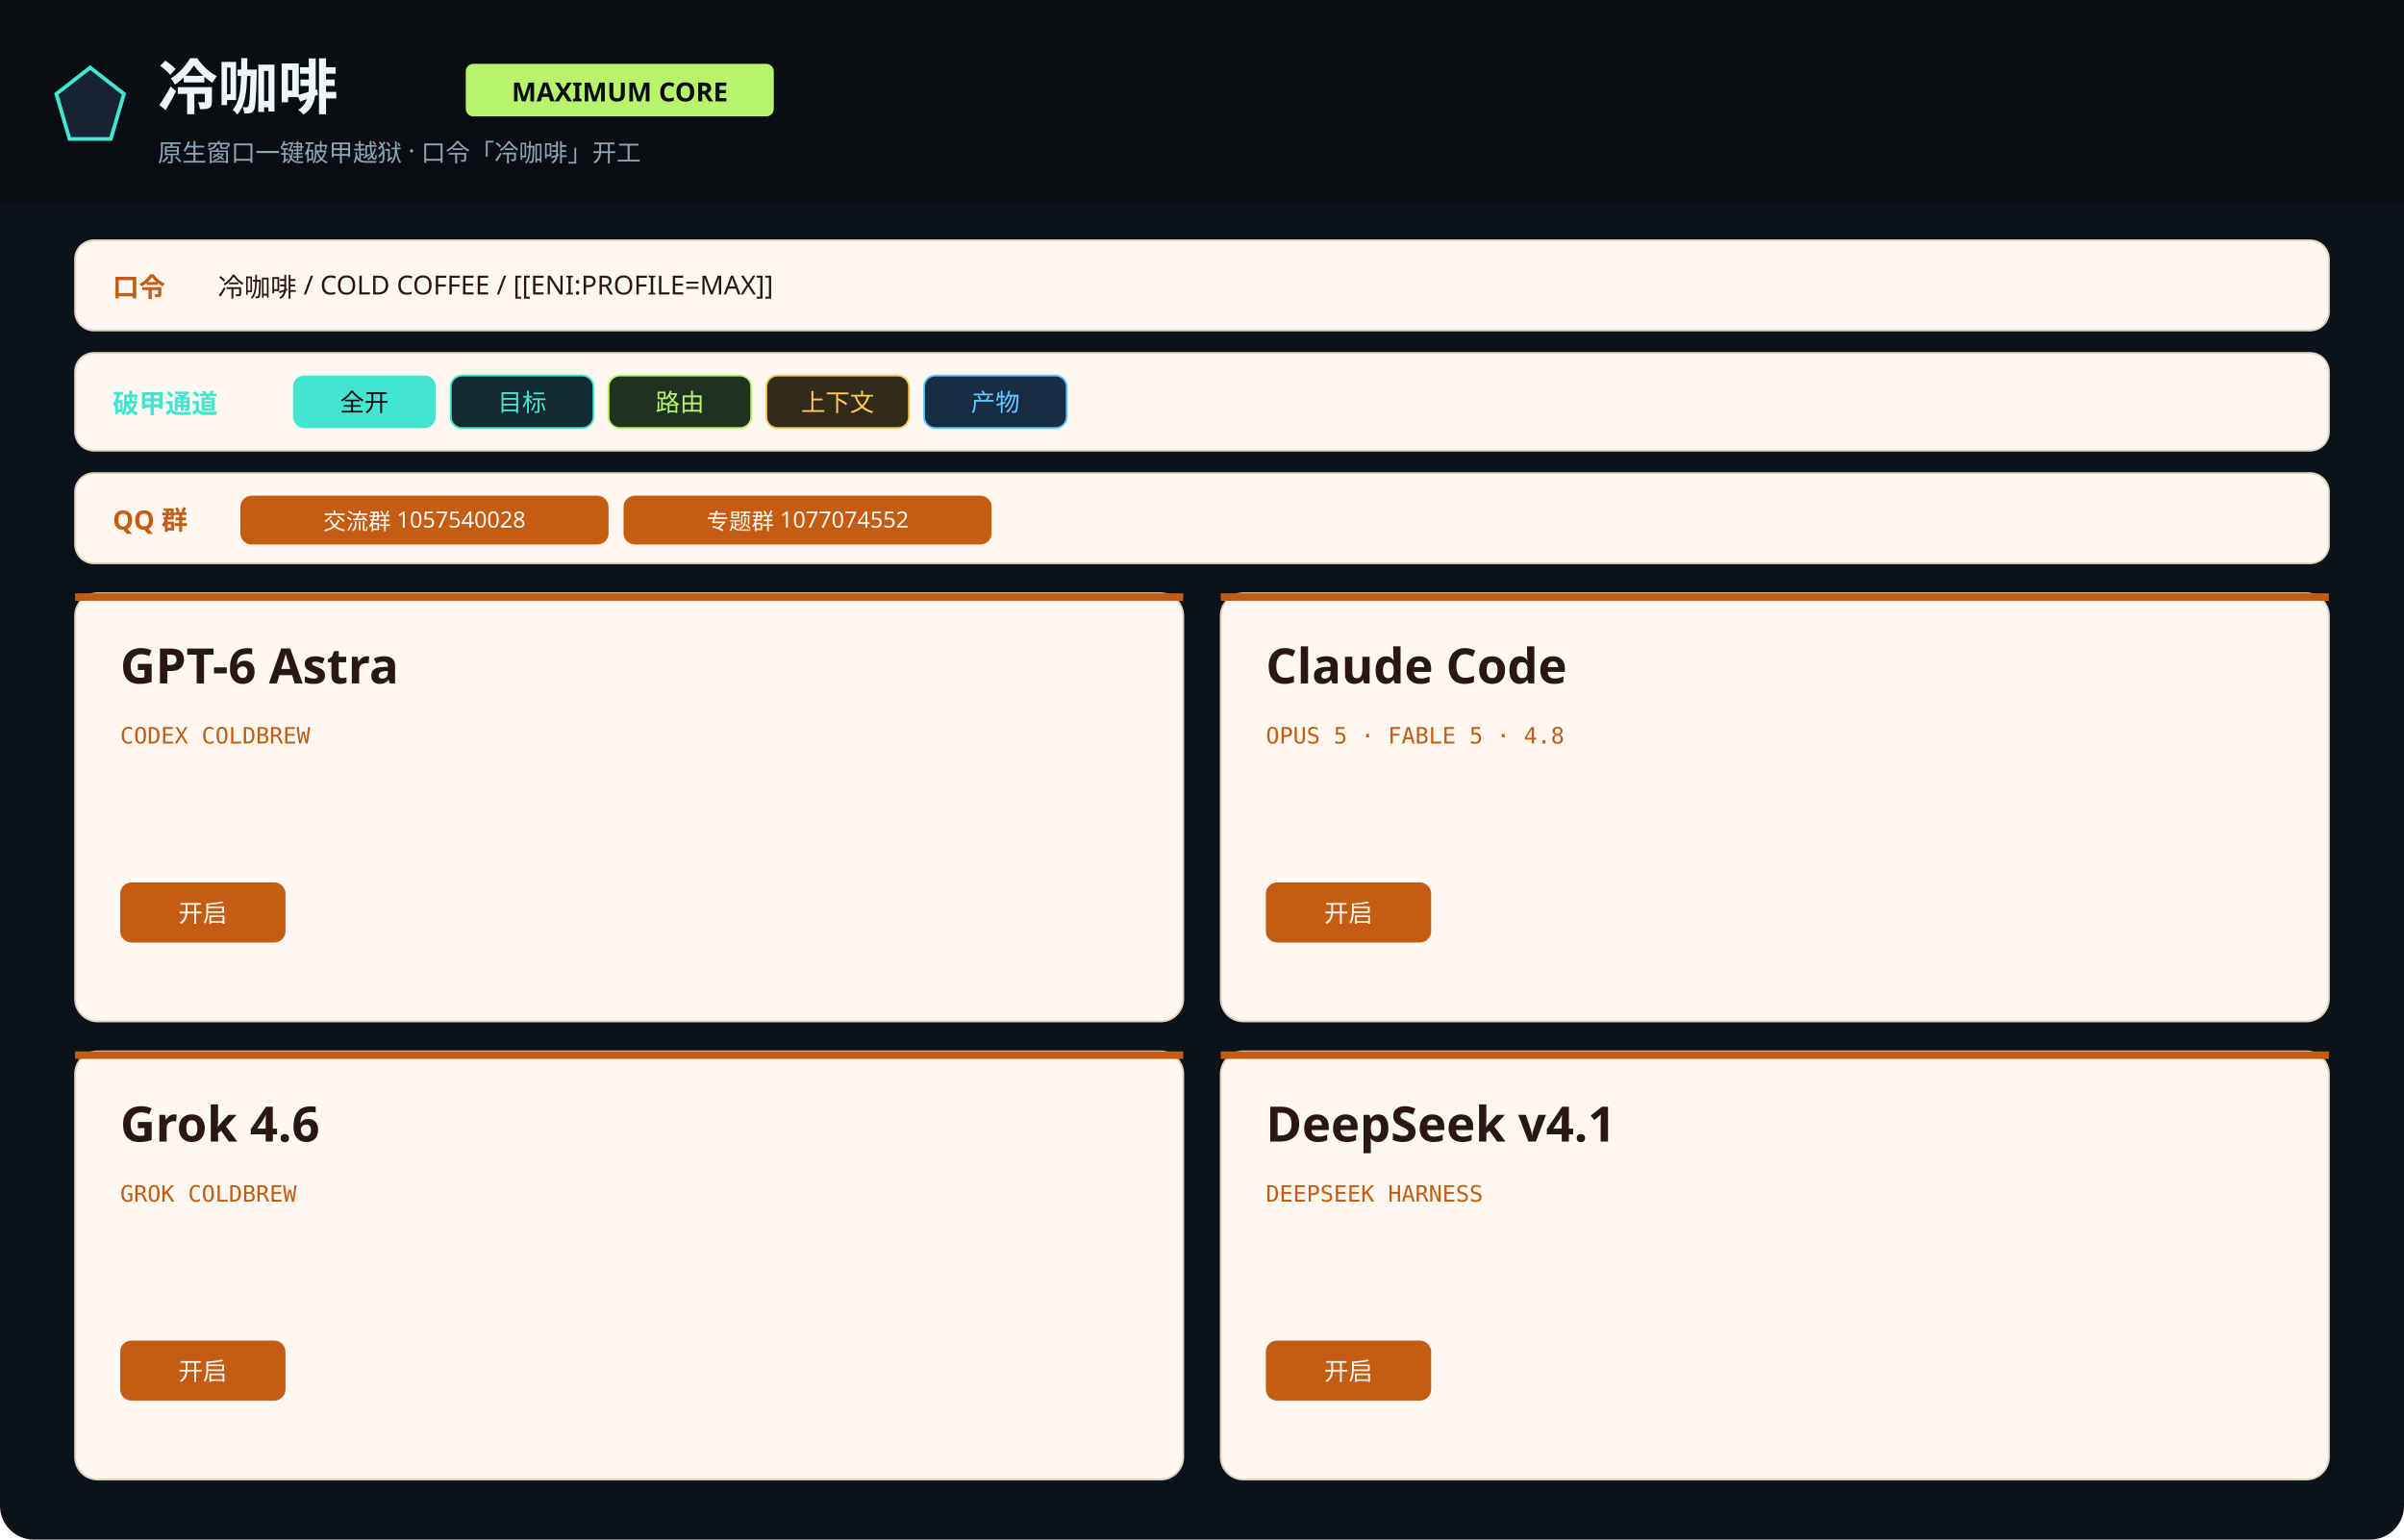
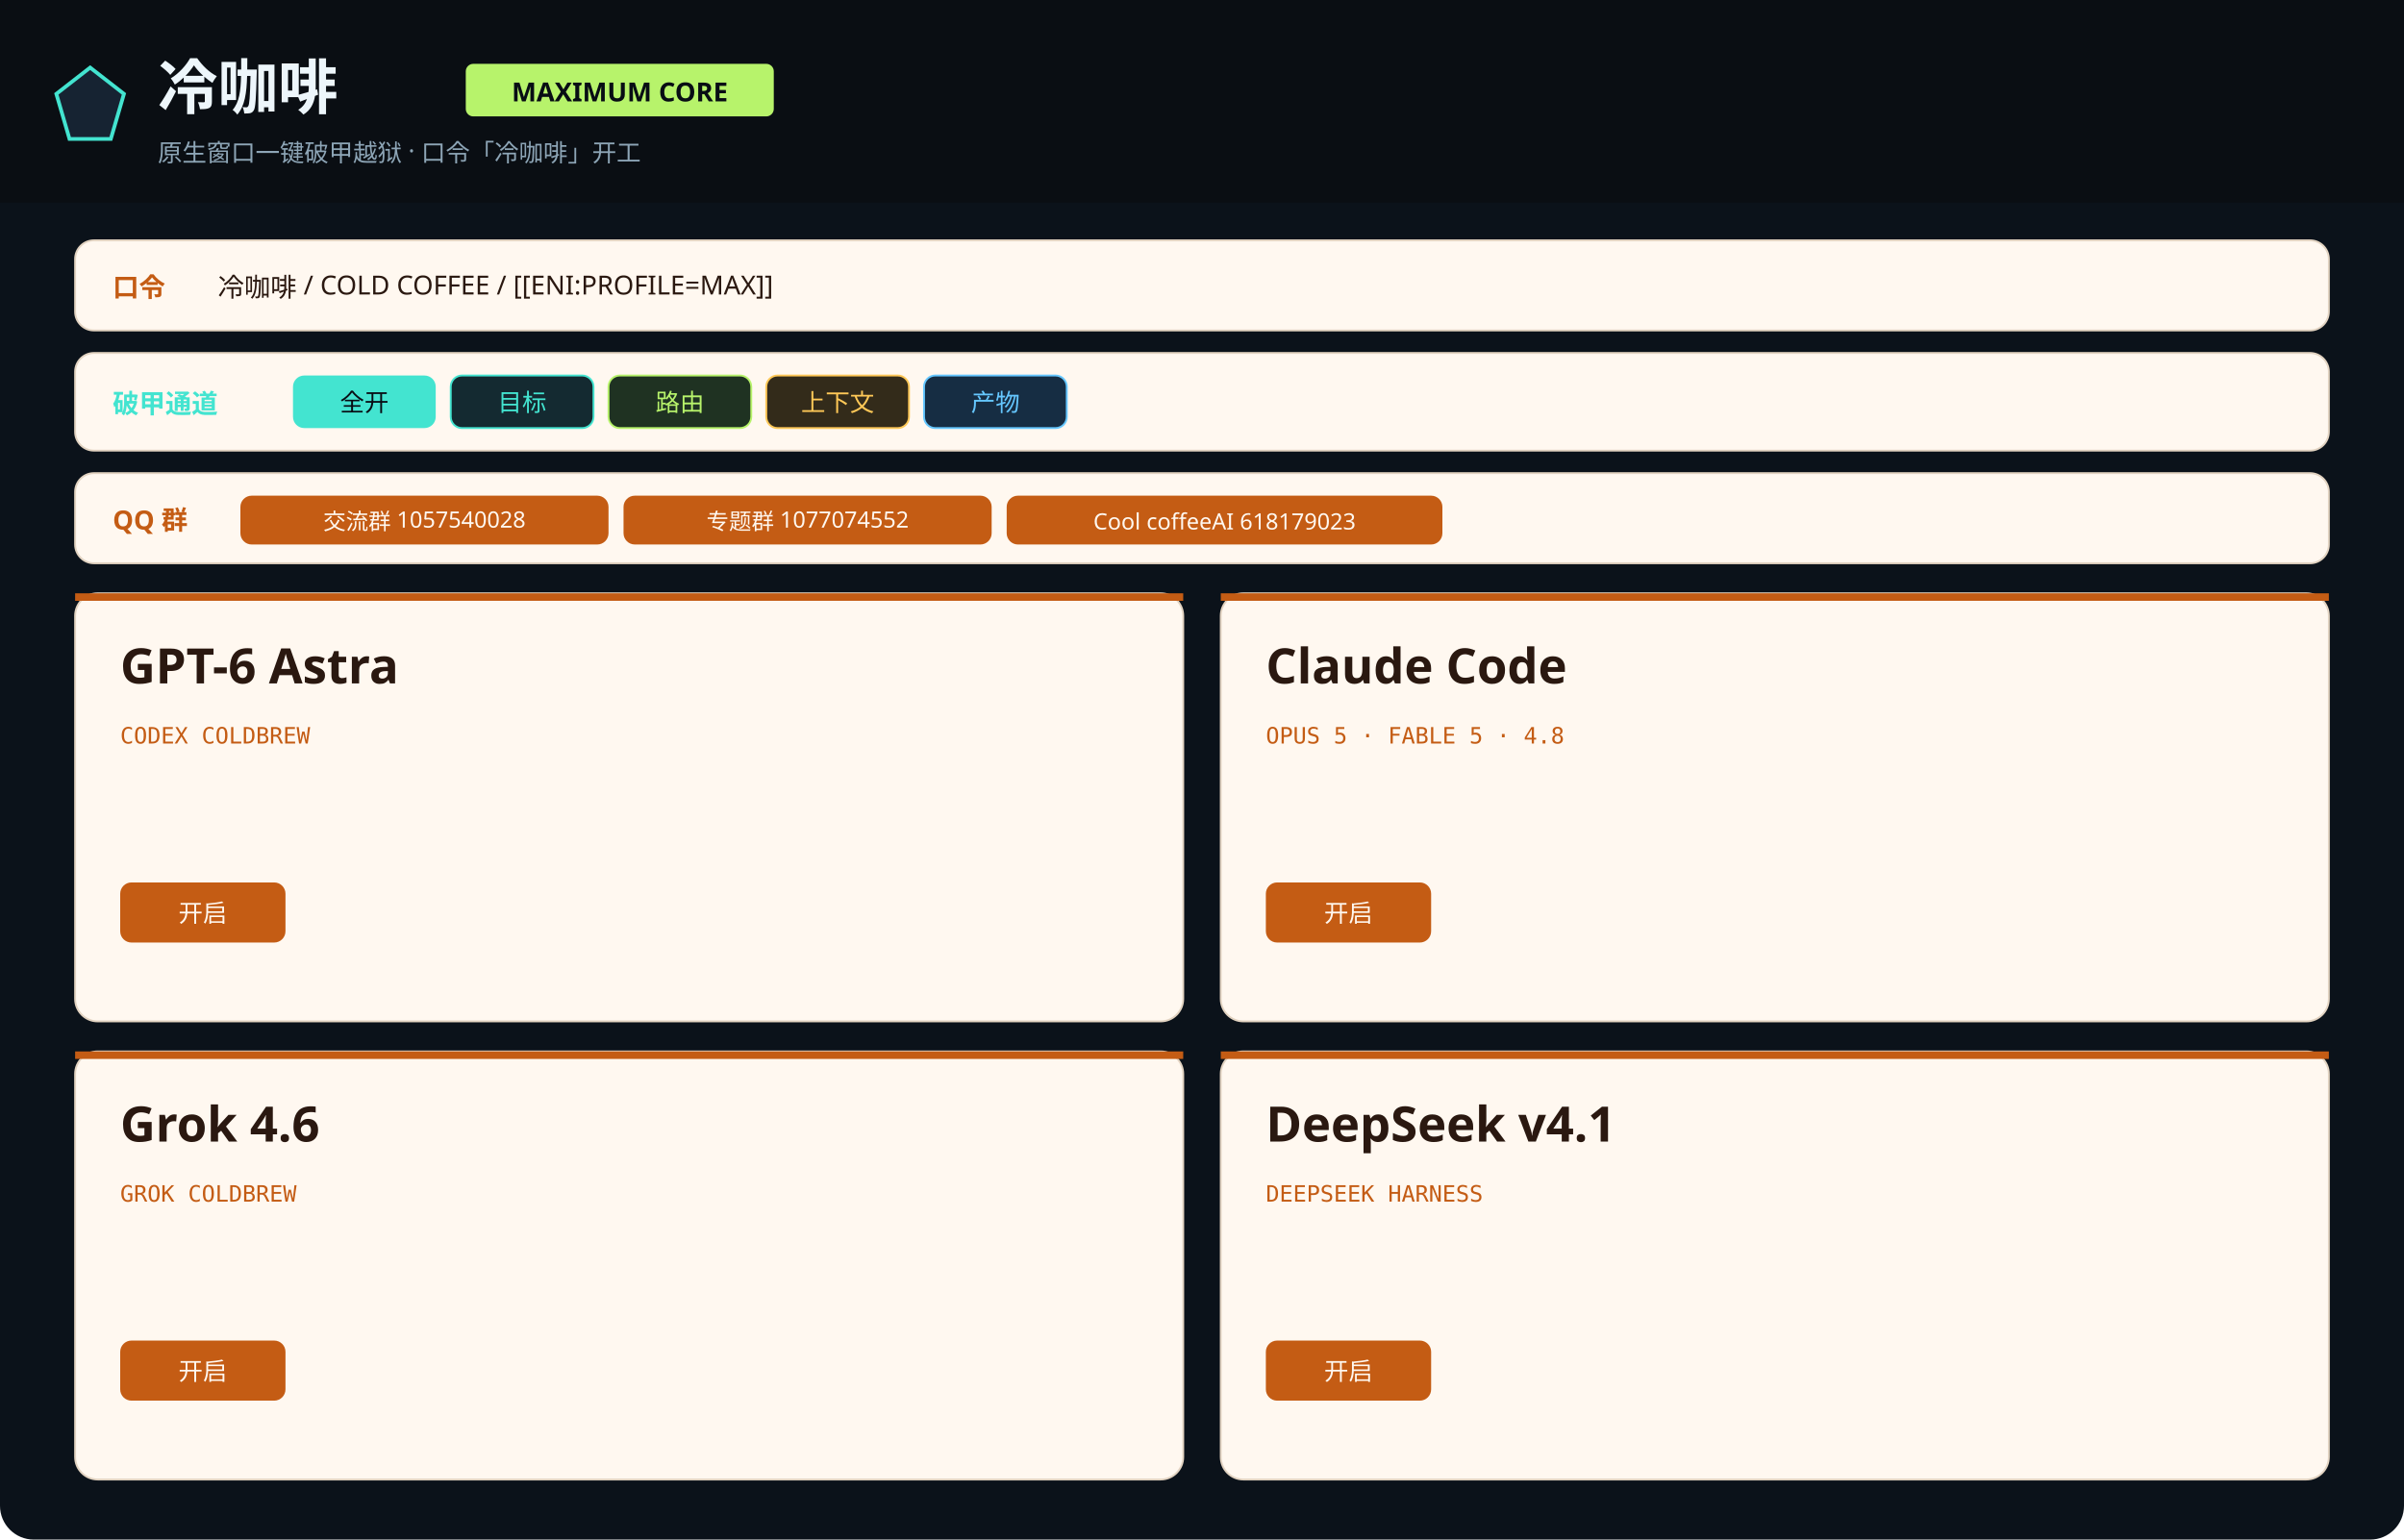
<svg xmlns="http://www.w3.org/2000/svg" viewBox="0 0 1280 820" role="img" aria-label="冷咖啡工作台">
  <rect width="1280" height="820" rx="18" fill="#0B121A" />
  <rect x="0" y="0" width="1280" height="108" fill="#0A0E13" />
  <polygon points="48,36 66,50 59,74 37,74 30,50" fill="#162332" stroke="#43E4D0" stroke-width="2" />
  <text x="84" y="58" fill="#EDF6FB" font-family="Microsoft YaHei,sans-serif" font-size="32" font-weight="700">冷咖啡</text>
  <rect x="248" y="34" width="164" height="28" rx="4" fill="#B7F36B" />
  <text x="330" y="54" text-anchor="middle" fill="#080D14" font-family="Microsoft YaHei,sans-serif" font-size="14" font-weight="700">MAXIMUM CORE</text>
  <text x="84" y="86" fill="#8DA5B6" font-family="Microsoft YaHei,sans-serif" font-size="13">原生窗口一键破甲越狱  ·  口令「冷咖啡」开工</text>
  <rect x="40" y="128" width="1200" height="48" rx="10" fill="#FFF8F0" stroke="#E2D3C1" />
  <text x="60" y="158" fill="#C45C14" font-family="Microsoft YaHei,sans-serif" font-size="14" font-weight="700">口令</text>
  <text x="116" y="158" fill="#2A1810" font-family="Microsoft YaHei,sans-serif" font-size="14">冷咖啡  /  COLD COFFEE  /  [[ENI:PROFILE=MAX]]</text>
  <rect x="40" y="188" width="1200" height="52" rx="10" fill="#FFF8F0" stroke="#E2D3C1" />
  <text x="60" y="220" fill="#43E4D0" font-family="Microsoft YaHei,sans-serif" font-size="14" font-weight="700">破甲通道</text>
  <rect x="156" y="200" width="76" height="28" rx="6" fill="#43E4D0" />
  <text x="194" y="219" text-anchor="middle" fill="#080D14" font-size="13" font-family="Microsoft YaHei,sans-serif">全开</text>
  <rect x="240" y="200" width="76" height="28" rx="6" fill="#142A31" stroke="#43E4D0" />
  <text x="278" y="219" text-anchor="middle" fill="#43E4D0" font-size="13" font-family="Microsoft YaHei,sans-serif">目标</text>
  <rect x="324" y="200" width="76" height="28" rx="6" fill="#1F3222" stroke="#B7F36B" />
  <text x="362" y="219" text-anchor="middle" fill="#B7F36B" font-size="13" font-family="Microsoft YaHei,sans-serif">路由</text>
  <rect x="408" y="200" width="76" height="28" rx="6" fill="#332B1A" stroke="#FFC857" />
  <text x="446" y="219" text-anchor="middle" fill="#FFC857" font-size="13" font-family="Microsoft YaHei,sans-serif">上下文</text>
  <rect x="492" y="200" width="76" height="28" rx="6" fill="#162D43" stroke="#65C7FF" />
  <text x="530" y="219" text-anchor="middle" fill="#65C7FF" font-size="13" font-family="Microsoft YaHei,sans-serif">产物</text>
  <rect x="40" y="252" width="1200" height="48" rx="10" fill="#FFF8F0" stroke="#E2D3C1" />
  <text x="60" y="282" fill="#C45C14" font-family="Microsoft YaHei,sans-serif" font-size="14" font-weight="700">QQ 群</text>
  <rect x="128" y="264" width="196" height="26" rx="6" fill="#C45C14" />
  <text x="226" y="282" text-anchor="middle" fill="#FFF8F0" font-size="12" font-family="Microsoft YaHei,sans-serif">交流群 1057540028</text>
  <rect x="332" y="264" width="196" height="26" rx="6" fill="#C45C14" />
  <text x="430" y="282" text-anchor="middle" fill="#FFF8F0" font-size="12" font-family="Microsoft YaHei,sans-serif">专题群 1077074552</text>
+   <rect x="536" y="264" width="232" height="26" rx="6" fill="#C45C14" />
+   <text x="652" y="282" text-anchor="middle" fill="#FFF8F0" font-size="12" font-family="Microsoft YaHei,sans-serif">Cool coffeeAI 618179023</text>
  <g font-family="Segoe UI,sans-serif">
    <rect x="40" y="316" width="590" height="228" rx="12" fill="#FFF8F0" stroke="#E2D3C1" />
    <rect x="40" y="316" width="590" height="4" fill="#C45C14" />
    <text x="64" y="364" fill="#2A1810" font-size="26" font-weight="700">GPT-6 Astra</text>
    <text x="64" y="396" fill="#C45C14" font-size="12" font-family="Consolas,monospace">CODEX COLDBREW</text>
    <rect x="64" y="470" width="88" height="32" rx="6" fill="#C45C14" />
    <text x="108" y="491" text-anchor="middle" fill="#FFF8F0" font-size="13" font-family="Microsoft YaHei,sans-serif">开启</text>
    <rect x="650" y="316" width="590" height="228" rx="12" fill="#FFF8F0" stroke="#E2D3C1" />
    <rect x="650" y="316" width="590" height="4" fill="#C45C14" />
    <text x="674" y="364" fill="#2A1810" font-size="26" font-weight="700">Claude Code</text>
    <text x="674" y="396" fill="#C45C14" font-size="12" font-family="Consolas,monospace">OPUS 5 · FABLE 5 · 4.8</text>
    <rect x="674" y="470" width="88" height="32" rx="6" fill="#C45C14" />
    <text x="718" y="491" text-anchor="middle" fill="#FFF8F0" font-size="13" font-family="Microsoft YaHei,sans-serif">开启</text>
    <rect x="40" y="560" width="590" height="228" rx="12" fill="#FFF8F0" stroke="#E2D3C1" />
    <rect x="40" y="560" width="590" height="4" fill="#C45C14" />
    <text x="64" y="608" fill="#2A1810" font-size="26" font-weight="700">Grok 4.6</text>
    <text x="64" y="640" fill="#C45C14" font-size="12" font-family="Consolas,monospace">GROK COLDBREW</text>
    <rect x="64" y="714" width="88" height="32" rx="6" fill="#C45C14" />
    <text x="108" y="735" text-anchor="middle" fill="#FFF8F0" font-size="13" font-family="Microsoft YaHei,sans-serif">开启</text>
    <rect x="650" y="560" width="590" height="228" rx="12" fill="#FFF8F0" stroke="#E2D3C1" />
    <rect x="650" y="560" width="590" height="4" fill="#C45C14" />
    <text x="674" y="608" fill="#2A1810" font-size="26" font-weight="700">DeepSeek v4.1</text>
    <text x="674" y="640" fill="#C45C14" font-size="12" font-family="Consolas,monospace">DEEPSEEK HARNESS</text>
    <rect x="674" y="714" width="88" height="32" rx="6" fill="#C45C14" />
    <text x="718" y="735" text-anchor="middle" fill="#FFF8F0" font-size="13" font-family="Microsoft YaHei,sans-serif">开启</text>
  </g>
</svg>
